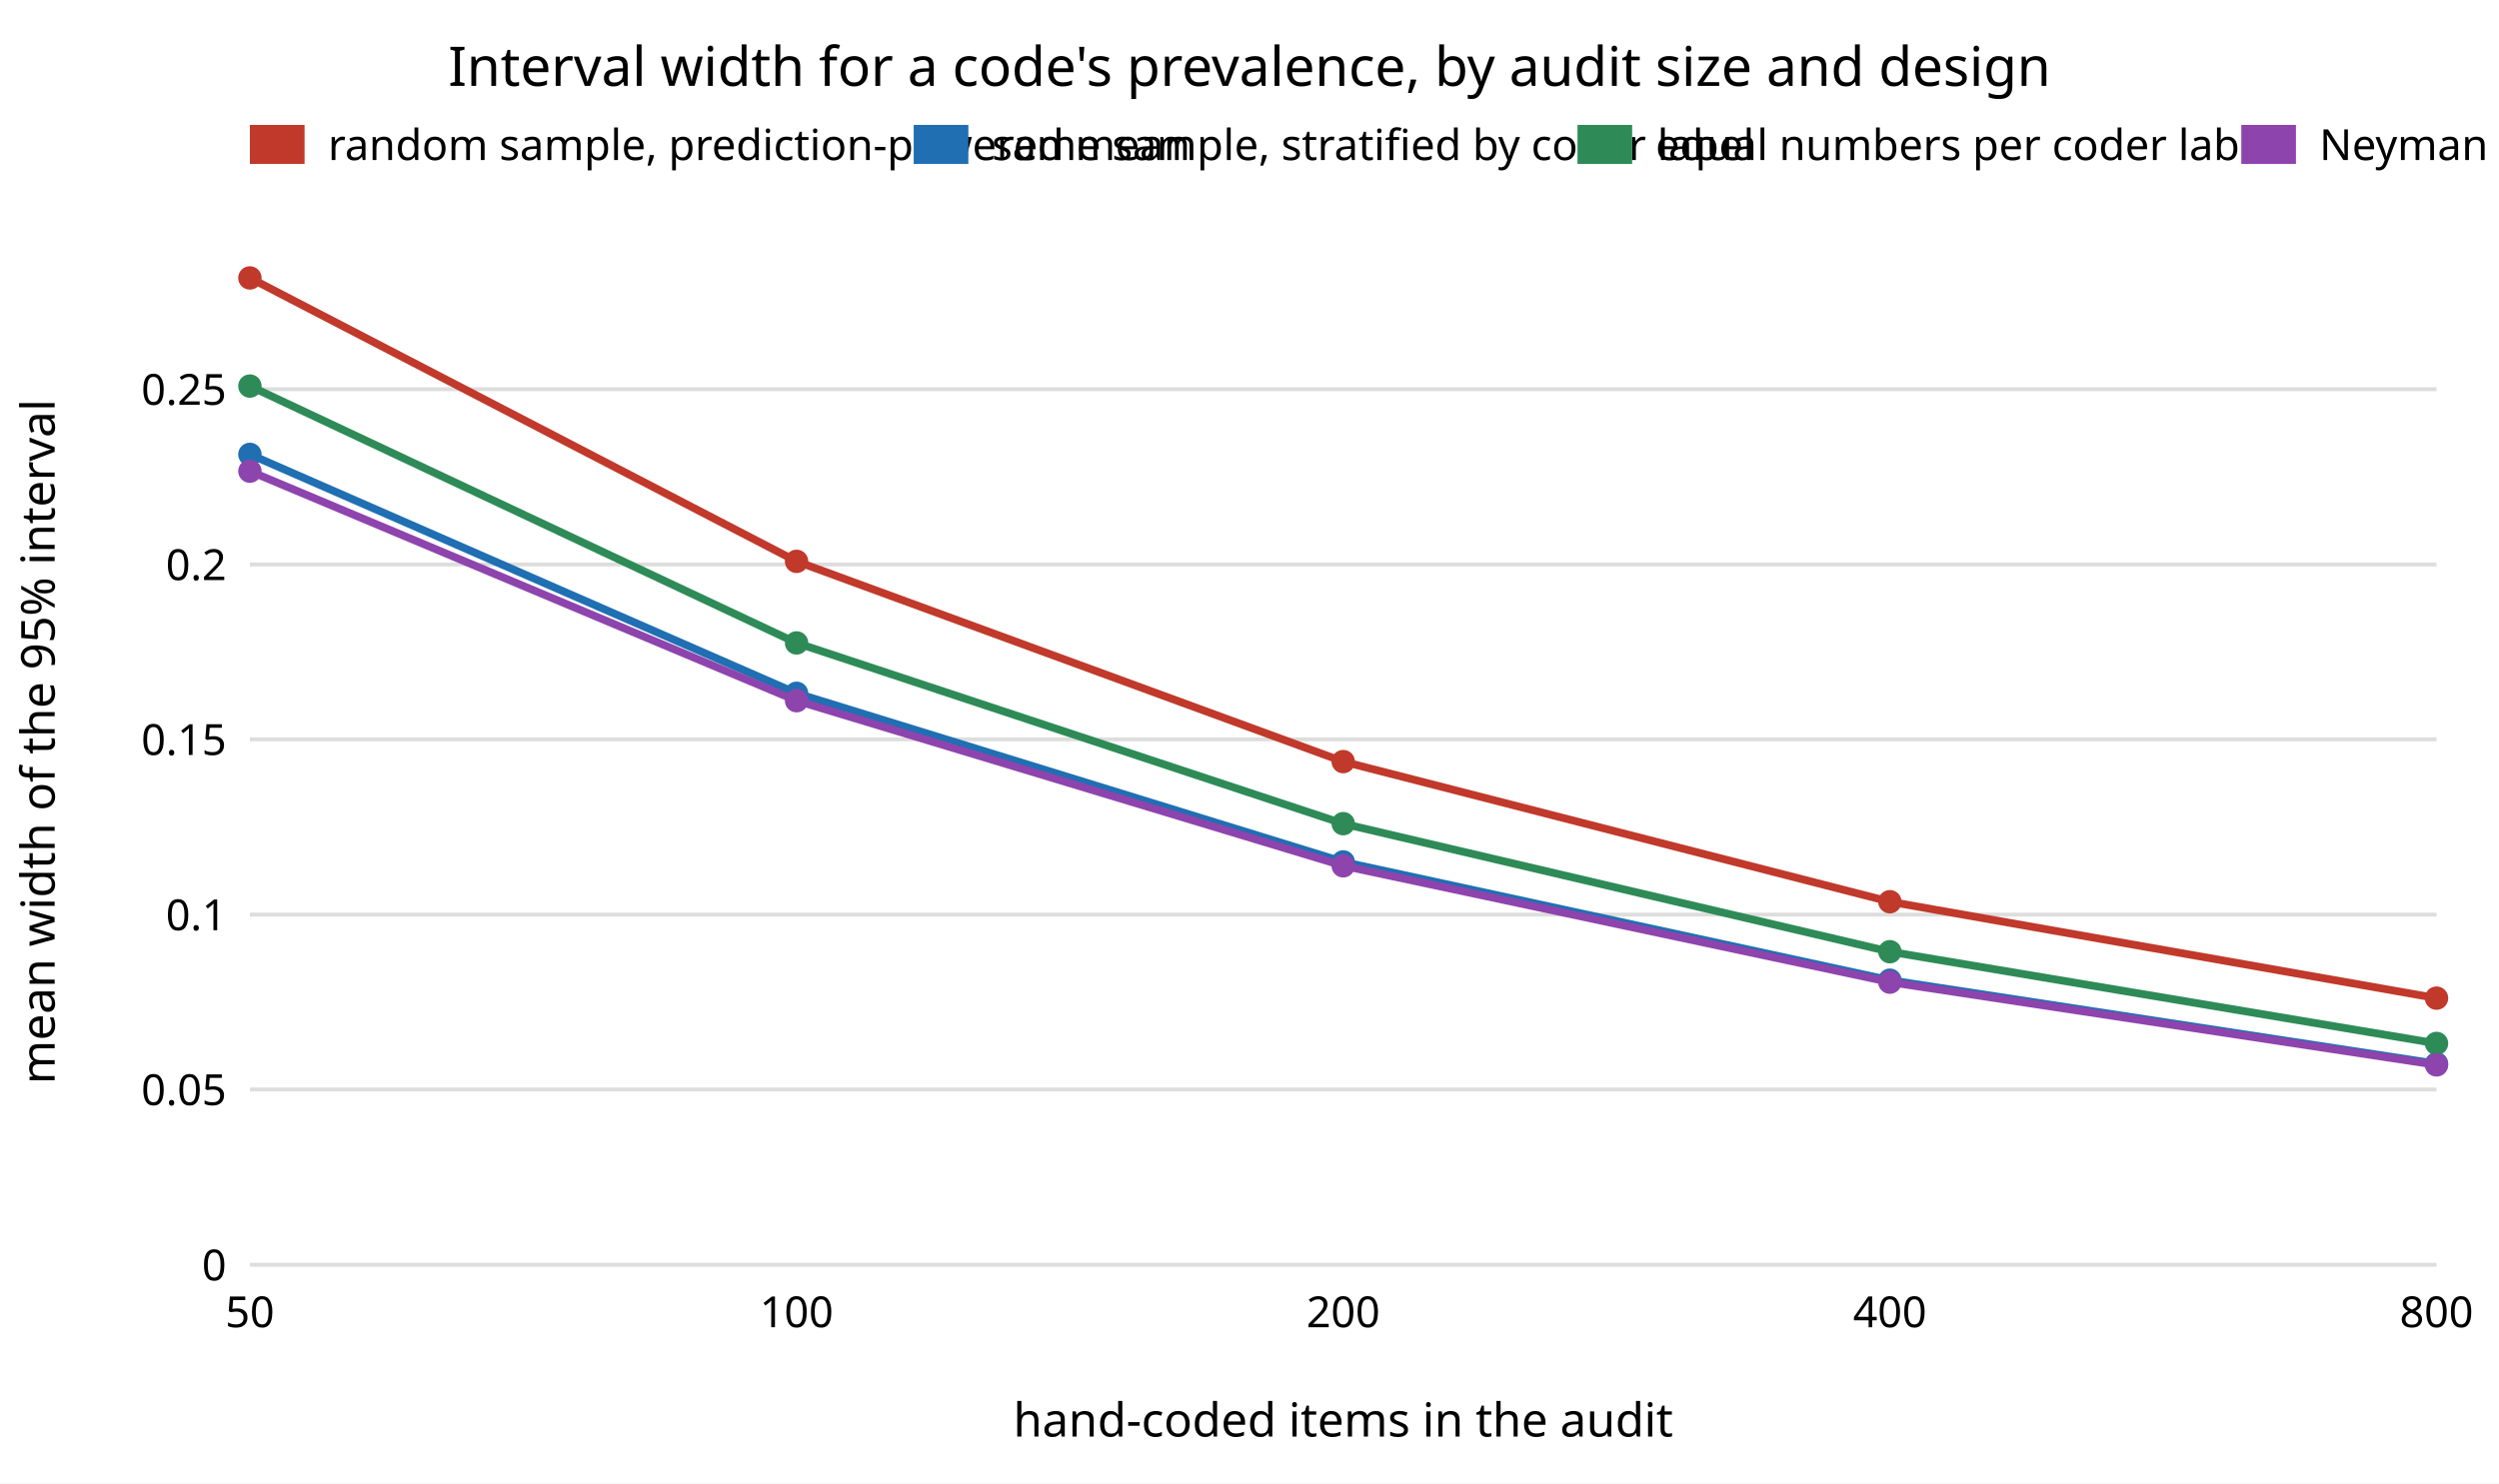
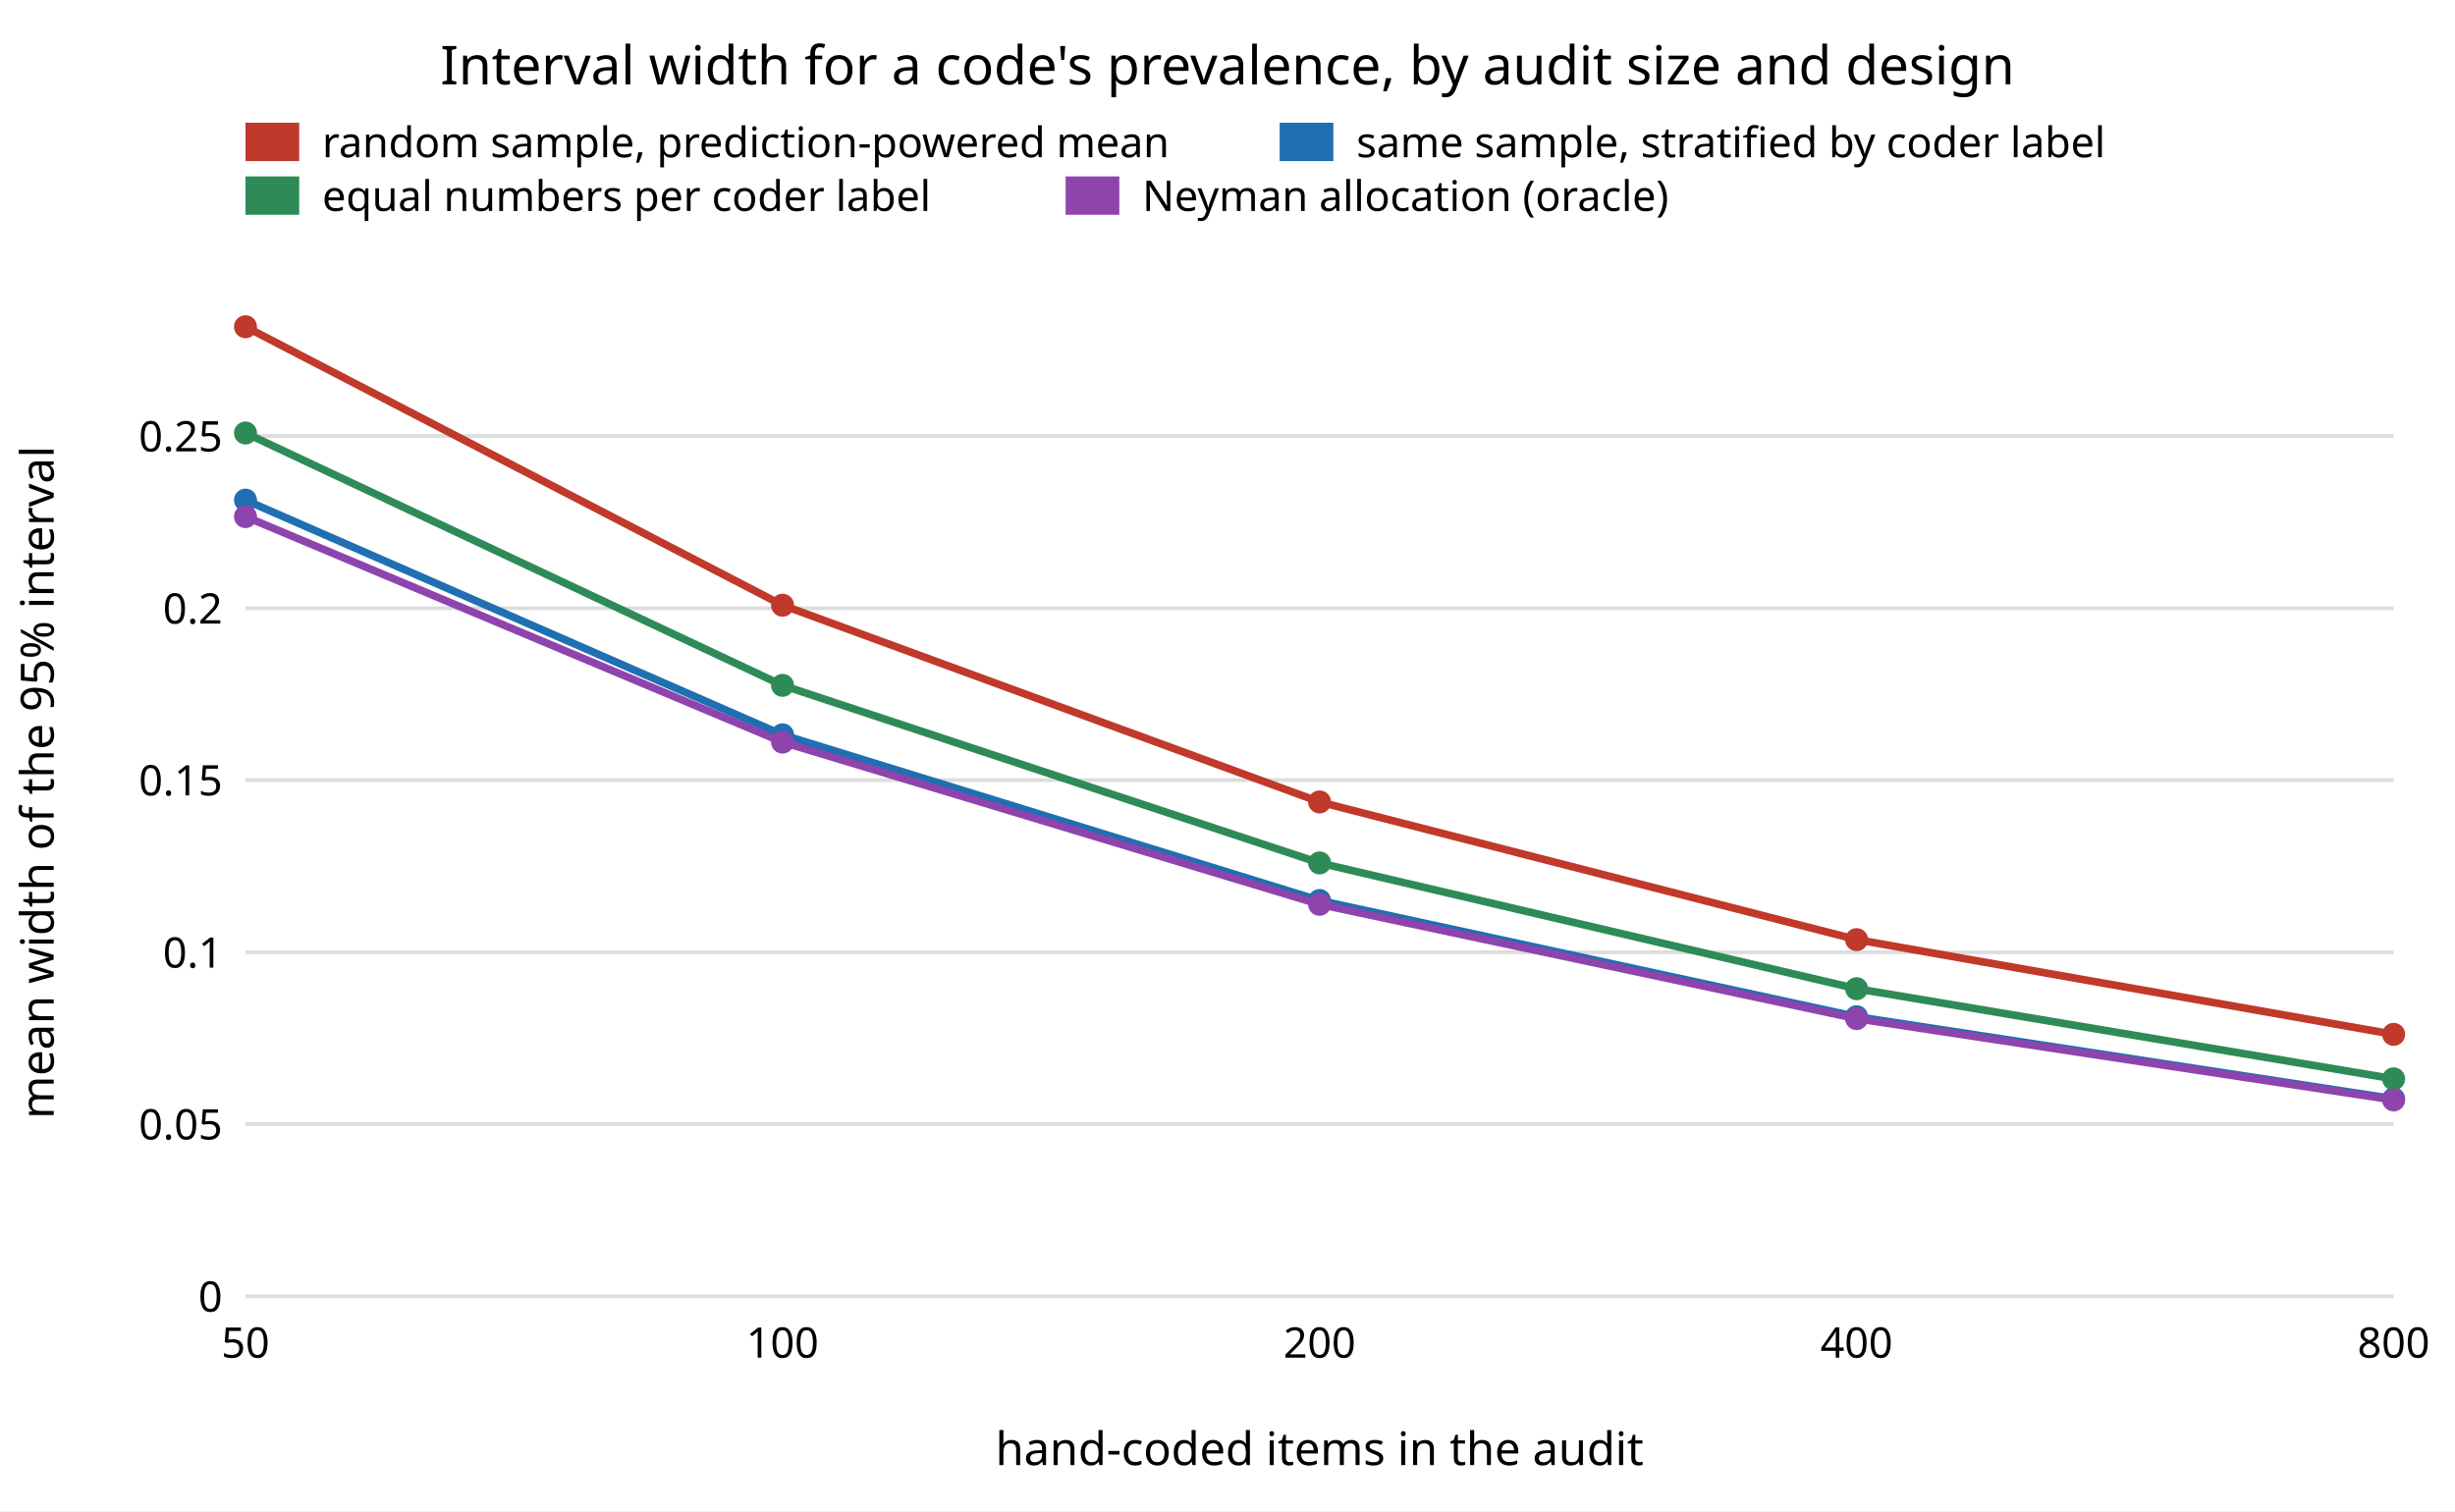
- <svg xmlns="http://www.w3.org/2000/svg" viewBox="0 0 640 380" role="img" aria-label="Line plot: the random-sample prediction-powered interval is about 23% wider than the same sample read as stratified by coder label; equal and Neyman allocation add little on top">
-   <rect width="640" height="380" fill="#fff" />
+ <svg xmlns="http://www.w3.org/2000/svg" viewBox="0 0 640 394" role="img" aria-label="Line plot: the random-sample prediction-powered interval is about 23% wider than the same sample read as stratified by coder label; equal and Neyman allocation add little on top">
+   <rect width="640" height="394" fill="#fff" />
  <text x="320.0" y="22" text-anchor="middle" font-family="sans-serif" font-size="14">Interval width for a code's prevalence, by audit size and design</text>
-   <line x1="64" x2="624" y1="324.0" y2="324.0" stroke="#ddd" />
-   <text x="58" y="328.0" text-anchor="end" font-family="sans-serif" font-size="11">0</text>
-   <line x1="64" x2="624" y1="279.1" y2="279.1" stroke="#ddd" />
-   <text x="58" y="283.1" text-anchor="end" font-family="sans-serif" font-size="11">0.05</text>
-   <line x1="64" x2="624" y1="234.3" y2="234.3" stroke="#ddd" />
-   <text x="58" y="238.3" text-anchor="end" font-family="sans-serif" font-size="11">0.1</text>
-   <line x1="64" x2="624" y1="189.4" y2="189.4" stroke="#ddd" />
-   <text x="58" y="193.4" text-anchor="end" font-family="sans-serif" font-size="11">0.15</text>
-   <line x1="64" x2="624" y1="144.6" y2="144.6" stroke="#ddd" />
-   <text x="58" y="148.6" text-anchor="end" font-family="sans-serif" font-size="11">0.2</text>
-   <line x1="64" x2="624" y1="99.7" y2="99.7" stroke="#ddd" />
-   <text x="58" y="103.7" text-anchor="end" font-family="sans-serif" font-size="11">0.25</text>
-   <text x="64.0" y="340" text-anchor="middle" font-family="sans-serif" font-size="11">50</text>
-   <text x="204.0" y="340" text-anchor="middle" font-family="sans-serif" font-size="11">100</text>
-   <text x="344.0" y="340" text-anchor="middle" font-family="sans-serif" font-size="11">200</text>
-   <text x="484.0" y="340" text-anchor="middle" font-family="sans-serif" font-size="11">400</text>
-   <text x="624.0" y="340" text-anchor="middle" font-family="sans-serif" font-size="11">800</text>
-   <text x="344.0" y="368" text-anchor="middle" font-family="sans-serif" font-size="12">hand-coded items in the audit</text>
-   <text x="14" y="190.0" text-anchor="middle" font-family="sans-serif" font-size="12" transform="rotate(-90 14 190.0)">mean width of the 95% interval</text>
-   <polyline points="64.0,71.2 204.0,143.8 344.0,195.1 484.0,231.0 624.0,255.7" fill="none" stroke="#c0392b" stroke-width="2" />
-   <circle cx="64.0" cy="71.2" r="3" fill="#c0392b" />
-   <circle cx="204.0" cy="143.8" r="3" fill="#c0392b" />
-   <circle cx="344.0" cy="195.1" r="3" fill="#c0392b" />
-   <circle cx="484.0" cy="231.0" r="3" fill="#c0392b" />
-   <circle cx="624.0" cy="255.7" r="3" fill="#c0392b" />
+   <line x1="64" x2="624" y1="338.0" y2="338.0" stroke="#ddd" />
+   <text x="58" y="342.0" text-anchor="end" font-family="sans-serif" font-size="11">0</text>
+   <line x1="64" x2="624" y1="293.1" y2="293.1" stroke="#ddd" />
+   <text x="58" y="297.1" text-anchor="end" font-family="sans-serif" font-size="11">0.05</text>
+   <line x1="64" x2="624" y1="248.3" y2="248.3" stroke="#ddd" />
+   <text x="58" y="252.3" text-anchor="end" font-family="sans-serif" font-size="11">0.1</text>
+   <line x1="64" x2="624" y1="203.4" y2="203.4" stroke="#ddd" />
+   <text x="58" y="207.4" text-anchor="end" font-family="sans-serif" font-size="11">0.15</text>
+   <line x1="64" x2="624" y1="158.6" y2="158.6" stroke="#ddd" />
+   <text x="58" y="162.6" text-anchor="end" font-family="sans-serif" font-size="11">0.2</text>
+   <line x1="64" x2="624" y1="113.7" y2="113.7" stroke="#ddd" />
+   <text x="58" y="117.7" text-anchor="end" font-family="sans-serif" font-size="11">0.25</text>
+   <text x="64.0" y="354" text-anchor="middle" font-family="sans-serif" font-size="11">50</text>
+   <text x="204.0" y="354" text-anchor="middle" font-family="sans-serif" font-size="11">100</text>
+   <text x="344.0" y="354" text-anchor="middle" font-family="sans-serif" font-size="11">200</text>
+   <text x="484.0" y="354" text-anchor="middle" font-family="sans-serif" font-size="11">400</text>
+   <text x="624.0" y="354" text-anchor="middle" font-family="sans-serif" font-size="11">800</text>
+   <text x="344.0" y="382" text-anchor="middle" font-family="sans-serif" font-size="12">hand-coded items in the audit</text>
+   <text x="14" y="204.0" text-anchor="middle" font-family="sans-serif" font-size="12" transform="rotate(-90 14 204.0)">mean width of the 95% interval</text>
+   <polyline points="64.0,85.2 204.0,157.8 344.0,209.1 484.0,245.0 624.0,269.7" fill="none" stroke="#c0392b" stroke-width="2" />
+   <circle cx="64.0" cy="85.2" r="3" fill="#c0392b" />
+   <circle cx="204.0" cy="157.8" r="3" fill="#c0392b" />
+   <circle cx="344.0" cy="209.1" r="3" fill="#c0392b" />
+   <circle cx="484.0" cy="245.0" r="3" fill="#c0392b" />
+   <circle cx="624.0" cy="269.7" r="3" fill="#c0392b" />
  <rect x="64" y="32" width="14" height="10" fill="#c0392b" />
  <text x="84" y="41" font-family="sans-serif" font-size="11">random sample, prediction-powered mean</text>
-   <polyline points="64.0,116.4 204.0,177.6 344.0,220.8 484.0,251.1 624.0,272.5" fill="none" stroke="#1f6fb2" stroke-width="2" />
-   <circle cx="64.0" cy="116.4" r="3" fill="#1f6fb2" />
-   <circle cx="204.0" cy="177.6" r="3" fill="#1f6fb2" />
-   <circle cx="344.0" cy="220.8" r="3" fill="#1f6fb2" />
-   <circle cx="484.0" cy="251.1" r="3" fill="#1f6fb2" />
-   <circle cx="624.0" cy="272.5" r="3" fill="#1f6fb2" />
-   <rect x="234" y="32" width="14" height="10" fill="#1f6fb2" />
-   <text x="254" y="41" font-family="sans-serif" font-size="11">same sample, stratified by coder label</text>
-   <polyline points="64.0,98.9 204.0,164.7 344.0,211.0 484.0,243.8 624.0,267.3" fill="none" stroke="#2e8b57" stroke-width="2" />
-   <circle cx="64.0" cy="98.9" r="3" fill="#2e8b57" />
-   <circle cx="204.0" cy="164.7" r="3" fill="#2e8b57" />
-   <circle cx="344.0" cy="211.0" r="3" fill="#2e8b57" />
-   <circle cx="484.0" cy="243.8" r="3" fill="#2e8b57" />
-   <circle cx="624.0" cy="267.3" r="3" fill="#2e8b57" />
-   <rect x="404" y="32" width="14" height="10" fill="#2e8b57" />
-   <text x="424" y="41" font-family="sans-serif" font-size="11">equal numbers per coder label</text>
-   <polyline points="64.0,120.7 204.0,179.5 344.0,221.8 484.0,251.6 624.0,272.8" fill="none" stroke="#8e44ad" stroke-width="2" />
-   <circle cx="64.0" cy="120.7" r="3" fill="#8e44ad" />
-   <circle cx="204.0" cy="179.5" r="3" fill="#8e44ad" />
-   <circle cx="344.0" cy="221.8" r="3" fill="#8e44ad" />
-   <circle cx="484.0" cy="251.6" r="3" fill="#8e44ad" />
-   <circle cx="624.0" cy="272.8" r="3" fill="#8e44ad" />
-   <rect x="574" y="32" width="14" height="10" fill="#8e44ad" />
-   <text x="594" y="41" font-family="sans-serif" font-size="11">Neyman allocation (oracle)</text>
+   <polyline points="64.0,130.4 204.0,191.6 344.0,234.8 484.0,265.1 624.0,286.5" fill="none" stroke="#1f6fb2" stroke-width="2" />
+   <circle cx="64.0" cy="130.4" r="3" fill="#1f6fb2" />
+   <circle cx="204.0" cy="191.6" r="3" fill="#1f6fb2" />
+   <circle cx="344.0" cy="234.8" r="3" fill="#1f6fb2" />
+   <circle cx="484.0" cy="265.1" r="3" fill="#1f6fb2" />
+   <circle cx="624.0" cy="286.5" r="3" fill="#1f6fb2" />
+   <rect x="333.6" y="32" width="14" height="10" fill="#1f6fb2" />
+   <text x="353.6" y="41" font-family="sans-serif" font-size="11">same sample, stratified by coder label</text>
+   <polyline points="64.0,112.9 204.0,178.7 344.0,225.0 484.0,257.8 624.0,281.3" fill="none" stroke="#2e8b57" stroke-width="2" />
+   <circle cx="64.0" cy="112.9" r="3" fill="#2e8b57" />
+   <circle cx="204.0" cy="178.7" r="3" fill="#2e8b57" />
+   <circle cx="344.0" cy="225.0" r="3" fill="#2e8b57" />
+   <circle cx="484.0" cy="257.8" r="3" fill="#2e8b57" />
+   <circle cx="624.0" cy="281.3" r="3" fill="#2e8b57" />
+   <rect x="64" y="46" width="14" height="10" fill="#2e8b57" />
+   <text x="84" y="55" font-family="sans-serif" font-size="11">equal numbers per coder label</text>
+   <polyline points="64.0,134.7 204.0,193.5 344.0,235.8 484.0,265.6 624.0,286.8" fill="none" stroke="#8e44ad" stroke-width="2" />
+   <circle cx="64.0" cy="134.7" r="3" fill="#8e44ad" />
+   <circle cx="204.0" cy="193.5" r="3" fill="#8e44ad" />
+   <circle cx="344.0" cy="235.8" r="3" fill="#8e44ad" />
+   <circle cx="484.0" cy="265.6" r="3" fill="#8e44ad" />
+   <circle cx="624.0" cy="286.8" r="3" fill="#8e44ad" />
+   <rect x="277.8" y="46" width="14" height="10" fill="#8e44ad" />
+   <text x="297.8" y="55" font-family="sans-serif" font-size="11">Neyman allocation (oracle)</text>
</svg>
